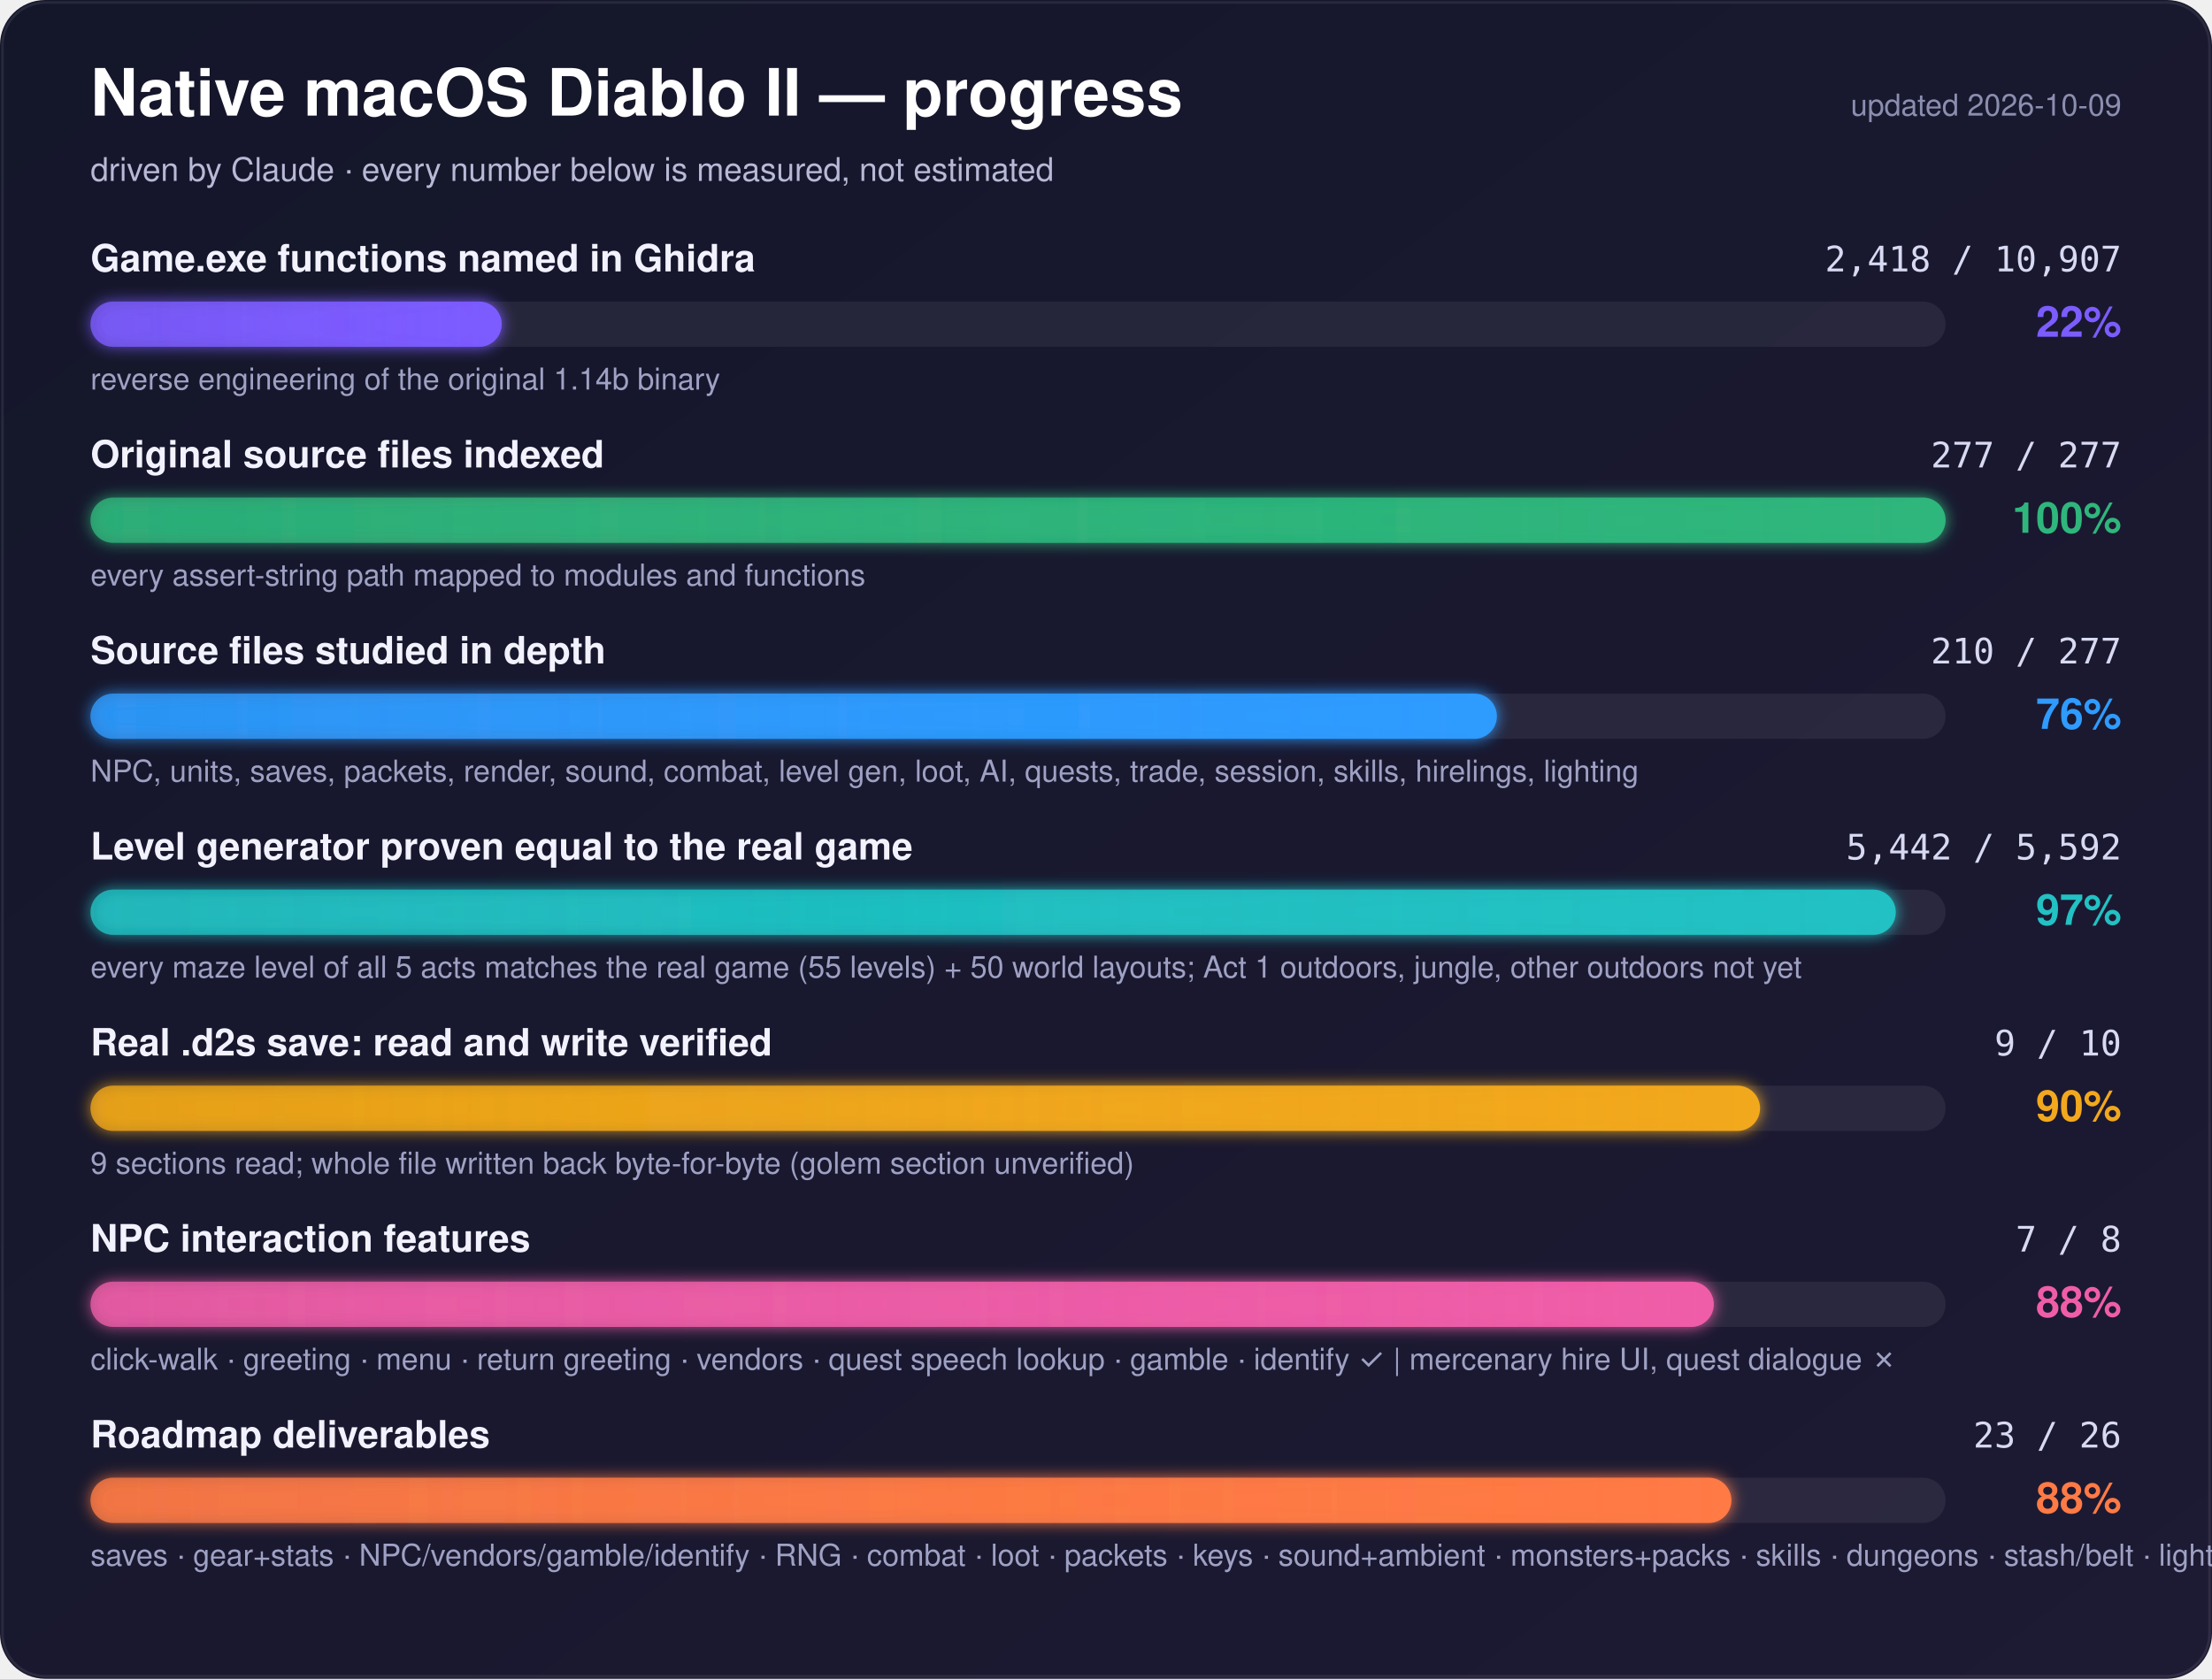
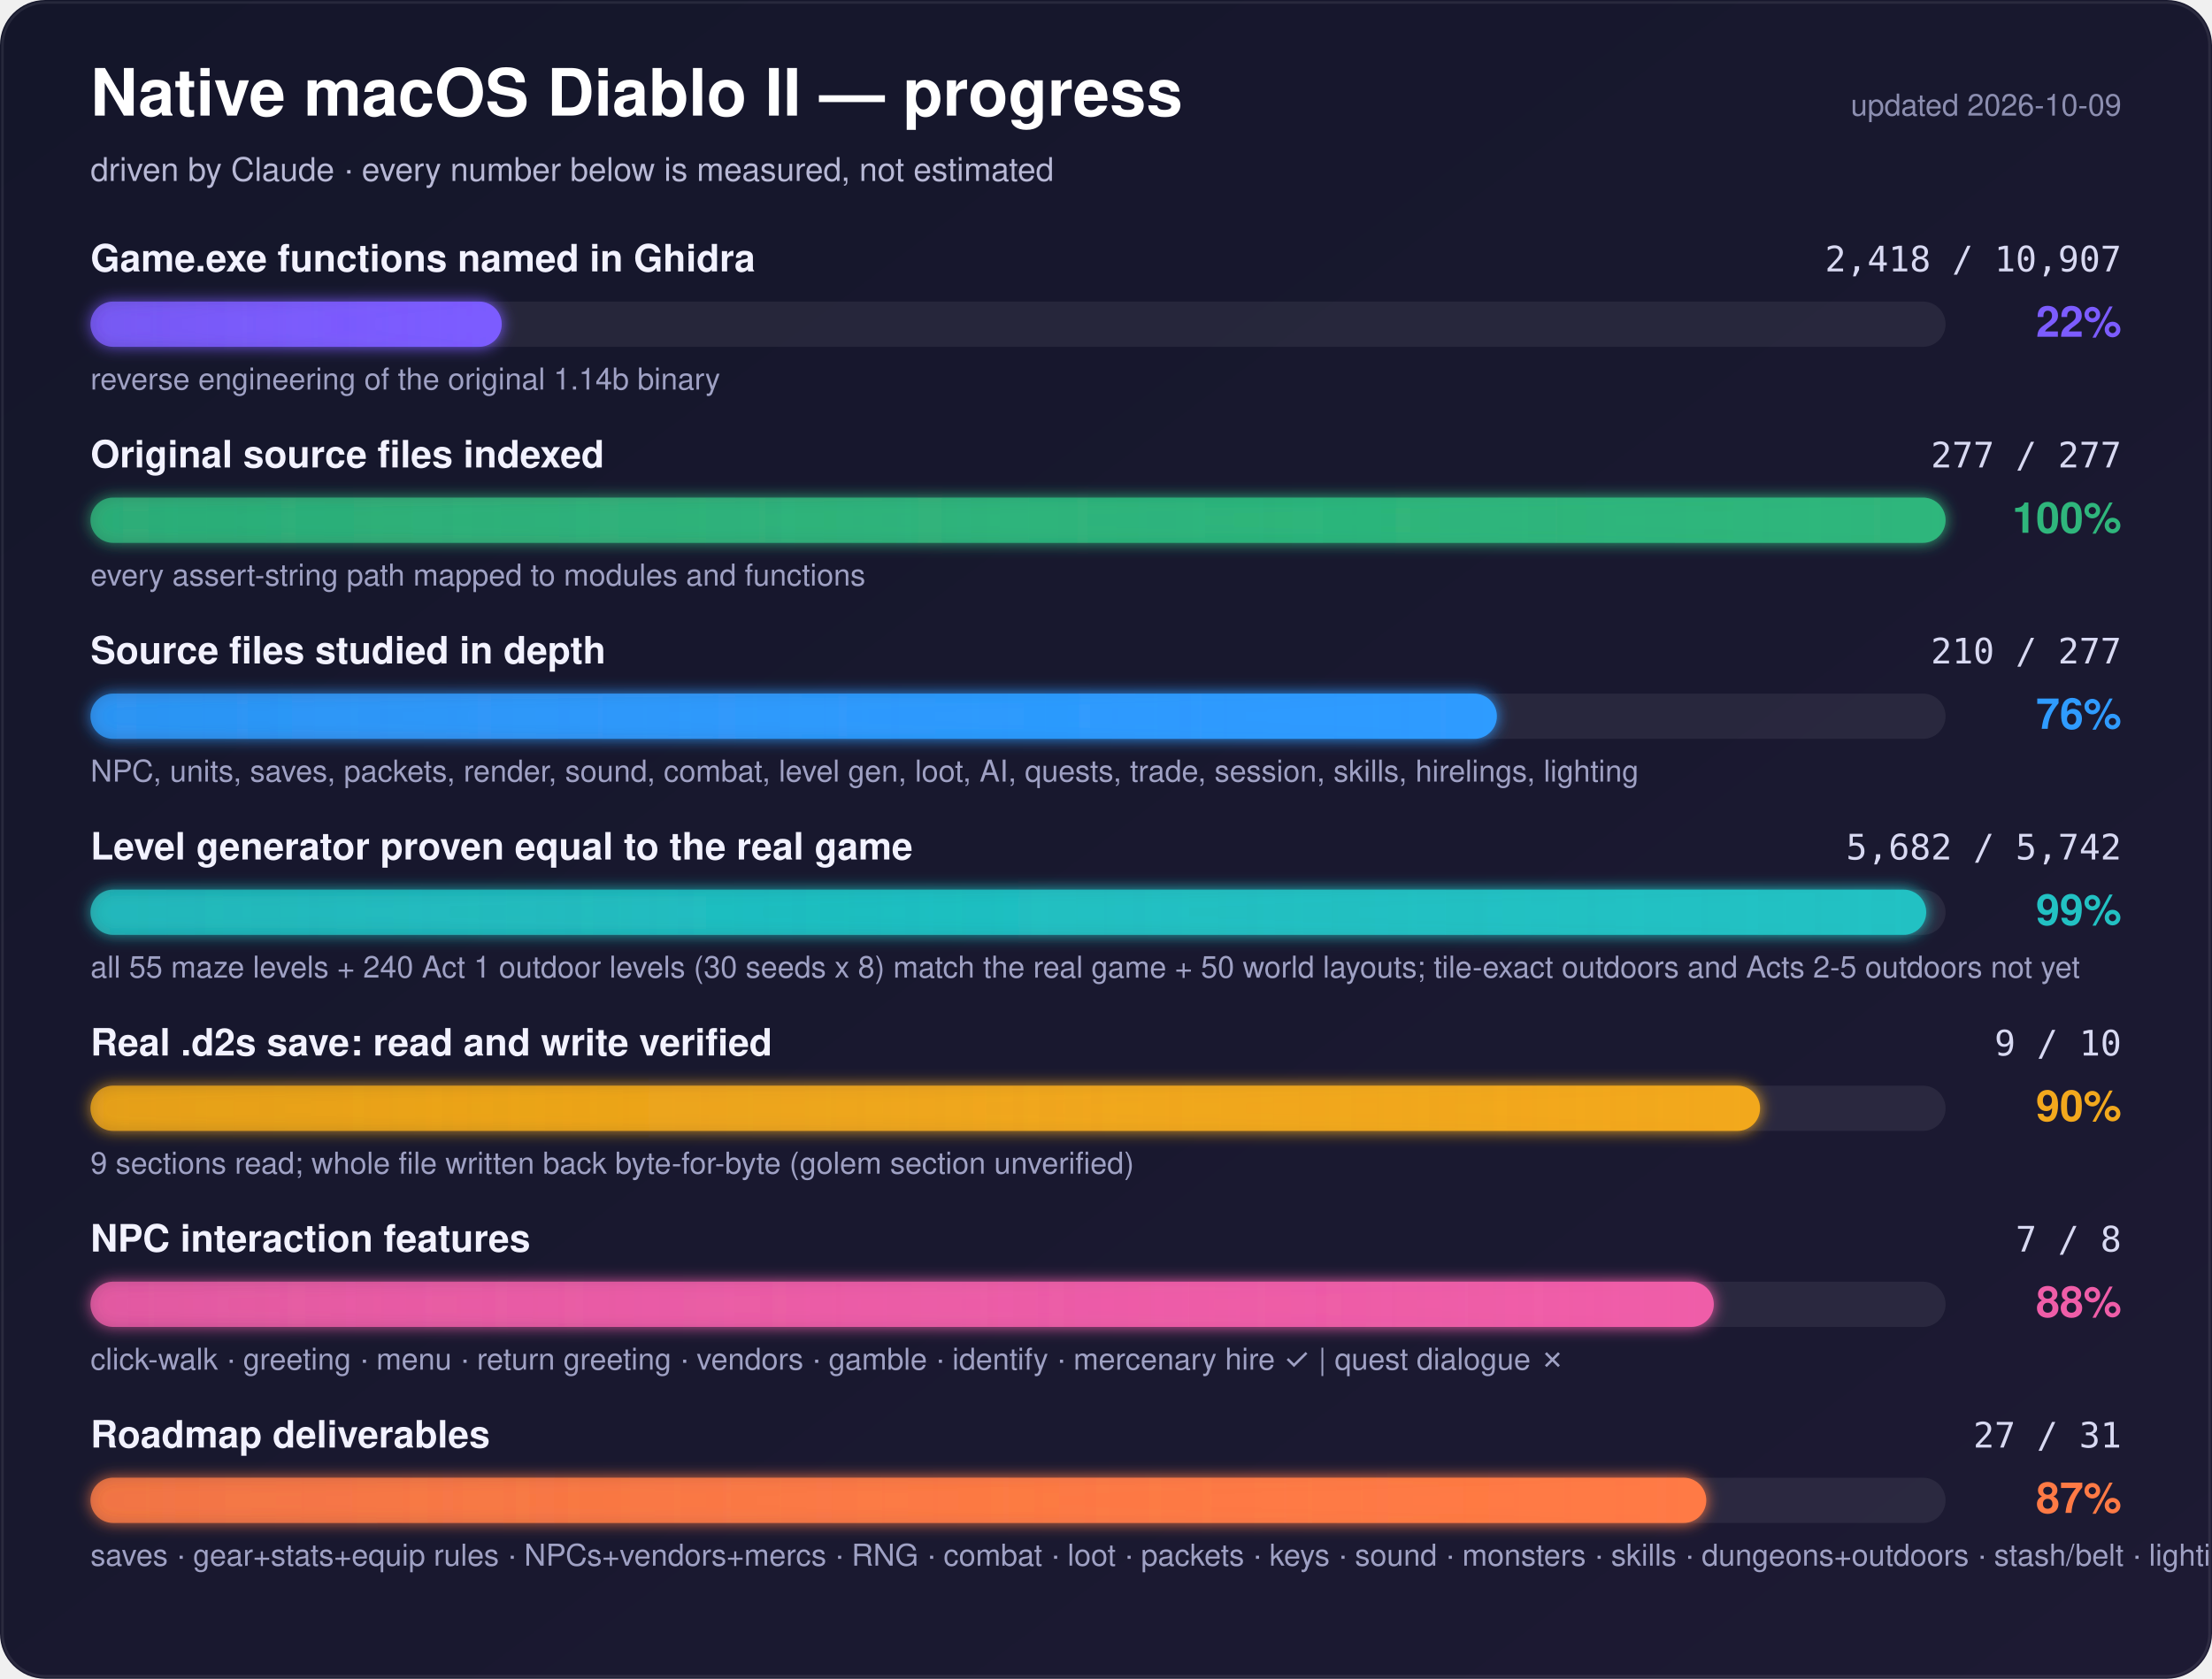
<svg xmlns="http://www.w3.org/2000/svg" width="880" height="668" viewBox="0 0 880 668" role="img" aria-label="Native macOS Diablo II — progress">
  <defs>
    <linearGradient id="bg" x1="0" y1="0" x2="1" y2="1">
      <stop offset="0" stop-color="#14162a" />
      <stop offset="1" stop-color="#1d1a33" />
    </linearGradient>
    <linearGradient id="g0" x1="0" y1="0" x2="1" y2="0">
      <stop offset="0" stop-color="#7c5cff" stop-opacity="0.75" />
      <stop offset="1" stop-color="#7c5cff" />
    </linearGradient>
    <linearGradient id="g1" x1="0" y1="0" x2="1" y2="0">
      <stop offset="0" stop-color="#2fb67c" stop-opacity="0.75" />
      <stop offset="1" stop-color="#2fb67c" />
    </linearGradient>
    <linearGradient id="g2" x1="0" y1="0" x2="1" y2="0">
      <stop offset="0" stop-color="#2f9bff" stop-opacity="0.75" />
      <stop offset="1" stop-color="#2f9bff" />
    </linearGradient>
    <linearGradient id="g3" x1="0" y1="0" x2="1" y2="0">
      <stop offset="0" stop-color="#22c1c3" stop-opacity="0.75" />
      <stop offset="1" stop-color="#22c1c3" />
    </linearGradient>
    <linearGradient id="g4" x1="0" y1="0" x2="1" y2="0">
      <stop offset="0" stop-color="#f2a81d" stop-opacity="0.75" />
      <stop offset="1" stop-color="#f2a81d" />
    </linearGradient>
    <linearGradient id="g5" x1="0" y1="0" x2="1" y2="0">
      <stop offset="0" stop-color="#ef5da8" stop-opacity="0.75" />
      <stop offset="1" stop-color="#ef5da8" />
    </linearGradient>
    <linearGradient id="g6" x1="0" y1="0" x2="1" y2="0">
      <stop offset="0" stop-color="#ff7a45" stop-opacity="0.75" />
      <stop offset="1" stop-color="#ff7a45" />
    </linearGradient>
    <filter id="glow" x="-5%" y="-50%" width="110%" height="200%">
      <feGaussianBlur stdDeviation="3" result="b" />
      <feMerge>
        <feMergeNode in="b" />
        <feMergeNode in="SourceGraphic" />
      </feMerge>
    </filter>
  </defs>
  <rect width="880" height="668" rx="18" fill="url(#bg)" />
  <rect x="1" y="1" width="878" height="666" rx="17" fill="none" stroke="#ffffff" stroke-opacity="0.08" />
  <text x="36" y="46" font-family="-apple-system,Segoe UI,Helvetica,Arial,sans-serif" font-size="26" font-weight="700" fill="#ffffff">Native macOS Diablo II — progress</text>
  <text x="36" y="72" font-family="-apple-system,Segoe UI,Helvetica,Arial,sans-serif" font-size="13" fill="#b8b9d6">driven by Claude · every number below is measured, not estimated</text>
  <text x="844" y="46" text-anchor="end" font-family="-apple-system,Segoe UI,Helvetica,Arial,sans-serif" font-size="12" fill="#8c8eb0">updated 2026-10-09</text>
  <text x="36" y="108" font-family="-apple-system,Segoe UI,Helvetica,Arial,sans-serif" font-size="15" font-weight="600" fill="#f2f2ff">Game.exe functions named in Ghidra</text>
  <text x="844" y="108" text-anchor="end" font-family="ui-monospace,SFMono-Regular,Menlo,monospace" font-size="14" fill="#d8d9f2">2,418 / 10,907</text>
  <rect x="36" y="120" width="738" height="18" rx="9" fill="#ffffff" fill-opacity="0.07" />
  <rect x="36" y="120" width="163.6" height="18" rx="9" fill="url(#g0)" filter="url(#glow)" />
  <text x="844" y="134" text-anchor="end" font-family="-apple-system,Segoe UI,Helvetica,Arial,sans-serif" font-size="17" font-weight="700" fill="#7c5cff">22%</text>
  <text x="36" y="155" font-family="-apple-system,Segoe UI,Helvetica,Arial,sans-serif" font-size="12" fill="#9fa1c4">reverse engineering of the original 1.14b binary</text>
  <text x="36" y="186" font-family="-apple-system,Segoe UI,Helvetica,Arial,sans-serif" font-size="15" font-weight="600" fill="#f2f2ff">Original source files indexed</text>
  <text x="844" y="186" text-anchor="end" font-family="ui-monospace,SFMono-Regular,Menlo,monospace" font-size="14" fill="#d8d9f2">277 / 277</text>
  <rect x="36" y="198" width="738" height="18" rx="9" fill="#ffffff" fill-opacity="0.07" />
  <rect x="36" y="198" width="738.0" height="18" rx="9" fill="url(#g1)" filter="url(#glow)" />
  <text x="844" y="212" text-anchor="end" font-family="-apple-system,Segoe UI,Helvetica,Arial,sans-serif" font-size="17" font-weight="700" fill="#2fb67c">100%</text>
  <text x="36" y="233" font-family="-apple-system,Segoe UI,Helvetica,Arial,sans-serif" font-size="12" fill="#9fa1c4">every assert-string path mapped to modules and functions</text>
  <text x="36" y="264" font-family="-apple-system,Segoe UI,Helvetica,Arial,sans-serif" font-size="15" font-weight="600" fill="#f2f2ff">Source files studied in depth</text>
  <text x="844" y="264" text-anchor="end" font-family="ui-monospace,SFMono-Regular,Menlo,monospace" font-size="14" fill="#d8d9f2">210 / 277</text>
  <rect x="36" y="276" width="738" height="18" rx="9" fill="#ffffff" fill-opacity="0.07" />
  <rect x="36" y="276" width="559.5" height="18" rx="9" fill="url(#g2)" filter="url(#glow)" />
  <text x="844" y="290" text-anchor="end" font-family="-apple-system,Segoe UI,Helvetica,Arial,sans-serif" font-size="17" font-weight="700" fill="#2f9bff">76%</text>
  <text x="36" y="311" font-family="-apple-system,Segoe UI,Helvetica,Arial,sans-serif" font-size="12" fill="#9fa1c4">NPC, units, saves, packets, render, sound, combat, level gen, loot, AI, quests, trade, session, skills, hirelings, lighting</text>
  <text x="36" y="342" font-family="-apple-system,Segoe UI,Helvetica,Arial,sans-serif" font-size="15" font-weight="600" fill="#f2f2ff">Level generator proven equal to the real game</text>
-   <text x="844" y="342" text-anchor="end" font-family="ui-monospace,SFMono-Regular,Menlo,monospace" font-size="14" fill="#d8d9f2">5,442 / 5,592</text>
+   <text x="844" y="342" text-anchor="end" font-family="ui-monospace,SFMono-Regular,Menlo,monospace" font-size="14" fill="#d8d9f2">5,682 / 5,742</text>
  <rect x="36" y="354" width="738" height="18" rx="9" fill="#ffffff" fill-opacity="0.07" />
-   <rect x="36" y="354" width="718.2" height="18" rx="9" fill="url(#g3)" filter="url(#glow)" />
-   <text x="844" y="368" text-anchor="end" font-family="-apple-system,Segoe UI,Helvetica,Arial,sans-serif" font-size="17" font-weight="700" fill="#22c1c3">97%</text>
-   <text x="36" y="389" font-family="-apple-system,Segoe UI,Helvetica,Arial,sans-serif" font-size="12" fill="#9fa1c4">every maze level of all 5 acts matches the real game (55 levels) + 50 world layouts; Act 1 outdoors, jungle, other outdoors not yet</text>
+   <rect x="36" y="354" width="730.3" height="18" rx="9" fill="url(#g3)" filter="url(#glow)" />
+   <text x="844" y="368" text-anchor="end" font-family="-apple-system,Segoe UI,Helvetica,Arial,sans-serif" font-size="17" font-weight="700" fill="#22c1c3">99%</text>
+   <text x="36" y="389" font-family="-apple-system,Segoe UI,Helvetica,Arial,sans-serif" font-size="12" fill="#9fa1c4">all 55 maze levels + 240 Act 1 outdoor levels (30 seeds x 8) match the real game + 50 world layouts; tile-exact outdoors and Acts 2-5 outdoors not yet</text>
  <text x="36" y="420" font-family="-apple-system,Segoe UI,Helvetica,Arial,sans-serif" font-size="15" font-weight="600" fill="#f2f2ff">Real .d2s save: read and write verified</text>
  <text x="844" y="420" text-anchor="end" font-family="ui-monospace,SFMono-Regular,Menlo,monospace" font-size="14" fill="#d8d9f2">9 / 10</text>
  <rect x="36" y="432" width="738" height="18" rx="9" fill="#ffffff" fill-opacity="0.07" />
  <rect x="36" y="432" width="664.2" height="18" rx="9" fill="url(#g4)" filter="url(#glow)" />
  <text x="844" y="446" text-anchor="end" font-family="-apple-system,Segoe UI,Helvetica,Arial,sans-serif" font-size="17" font-weight="700" fill="#f2a81d">90%</text>
  <text x="36" y="467" font-family="-apple-system,Segoe UI,Helvetica,Arial,sans-serif" font-size="12" fill="#9fa1c4">9 sections read; whole file written back byte-for-byte (golem section unverified)</text>
  <text x="36" y="498" font-family="-apple-system,Segoe UI,Helvetica,Arial,sans-serif" font-size="15" font-weight="600" fill="#f2f2ff">NPC interaction features</text>
  <text x="844" y="498" text-anchor="end" font-family="ui-monospace,SFMono-Regular,Menlo,monospace" font-size="14" fill="#d8d9f2">7 / 8</text>
  <rect x="36" y="510" width="738" height="18" rx="9" fill="#ffffff" fill-opacity="0.07" />
  <rect x="36" y="510" width="645.8" height="18" rx="9" fill="url(#g5)" filter="url(#glow)" />
  <text x="844" y="524" text-anchor="end" font-family="-apple-system,Segoe UI,Helvetica,Arial,sans-serif" font-size="17" font-weight="700" fill="#ef5da8">88%</text>
-   <text x="36" y="545" font-family="-apple-system,Segoe UI,Helvetica,Arial,sans-serif" font-size="12" fill="#9fa1c4">click-walk · greeting · menu · return greeting · vendors · quest speech lookup · gamble · identify ✓ | mercenary hire UI, quest dialogue ✗</text>
+   <text x="36" y="545" font-family="-apple-system,Segoe UI,Helvetica,Arial,sans-serif" font-size="12" fill="#9fa1c4">click-walk · greeting · menu · return greeting · vendors · gamble · identify · mercenary hire ✓ | quest dialogue ✗</text>
  <text x="36" y="576" font-family="-apple-system,Segoe UI,Helvetica,Arial,sans-serif" font-size="15" font-weight="600" fill="#f2f2ff">Roadmap deliverables</text>
-   <text x="844" y="576" text-anchor="end" font-family="ui-monospace,SFMono-Regular,Menlo,monospace" font-size="14" fill="#d8d9f2">23 / 26</text>
+   <text x="844" y="576" text-anchor="end" font-family="ui-monospace,SFMono-Regular,Menlo,monospace" font-size="14" fill="#d8d9f2">27 / 31</text>
  <rect x="36" y="588" width="738" height="18" rx="9" fill="#ffffff" fill-opacity="0.07" />
-   <rect x="36" y="588" width="652.8" height="18" rx="9" fill="url(#g6)" filter="url(#glow)" />
-   <text x="844" y="602" text-anchor="end" font-family="-apple-system,Segoe UI,Helvetica,Arial,sans-serif" font-size="17" font-weight="700" fill="#ff7a45">88%</text>
-   <text x="36" y="623" font-family="-apple-system,Segoe UI,Helvetica,Arial,sans-serif" font-size="12" fill="#9fa1c4">saves · gear+stats · NPC/vendors/gamble/identify · RNG · combat · loot · packets · keys · sound+ambient · monsters+packs · skills · dungeons · stash/belt · lighting · waypoints · Mac app ✓ | outdoors · mercs · quests · classes</text>
+   <rect x="36" y="588" width="642.8" height="18" rx="9" fill="url(#g6)" filter="url(#glow)" />
+   <text x="844" y="602" text-anchor="end" font-family="-apple-system,Segoe UI,Helvetica,Arial,sans-serif" font-size="17" font-weight="700" fill="#ff7a45">87%</text>
+   <text x="36" y="623" font-family="-apple-system,Segoe UI,Helvetica,Arial,sans-serif" font-size="12" fill="#9fa1c4">saves · gear+stats+equip rules · NPCs+vendors+mercs · RNG · combat · loot · packets · keys · sound · monsters · skills · dungeons+outdoors · stash/belt · lighting · waypoints · objects · automap · Mac app · perf ✓ | quests · classes · outdoor tiles · multiplayer</text>
</svg>
